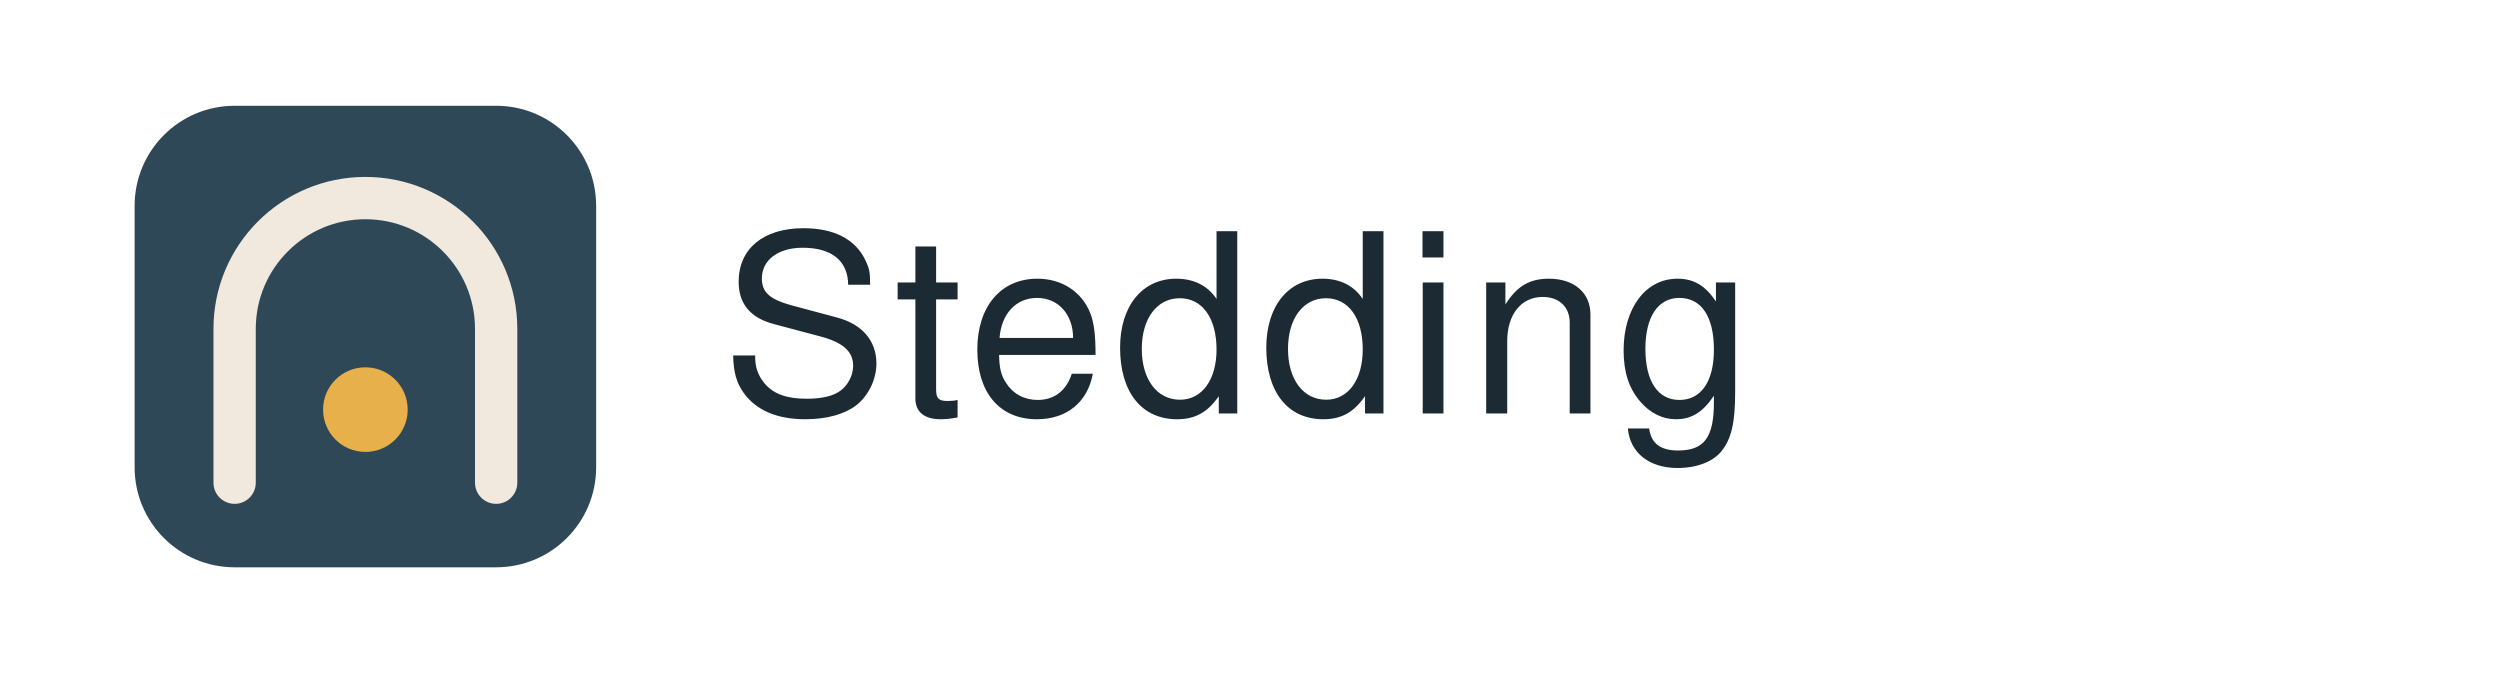
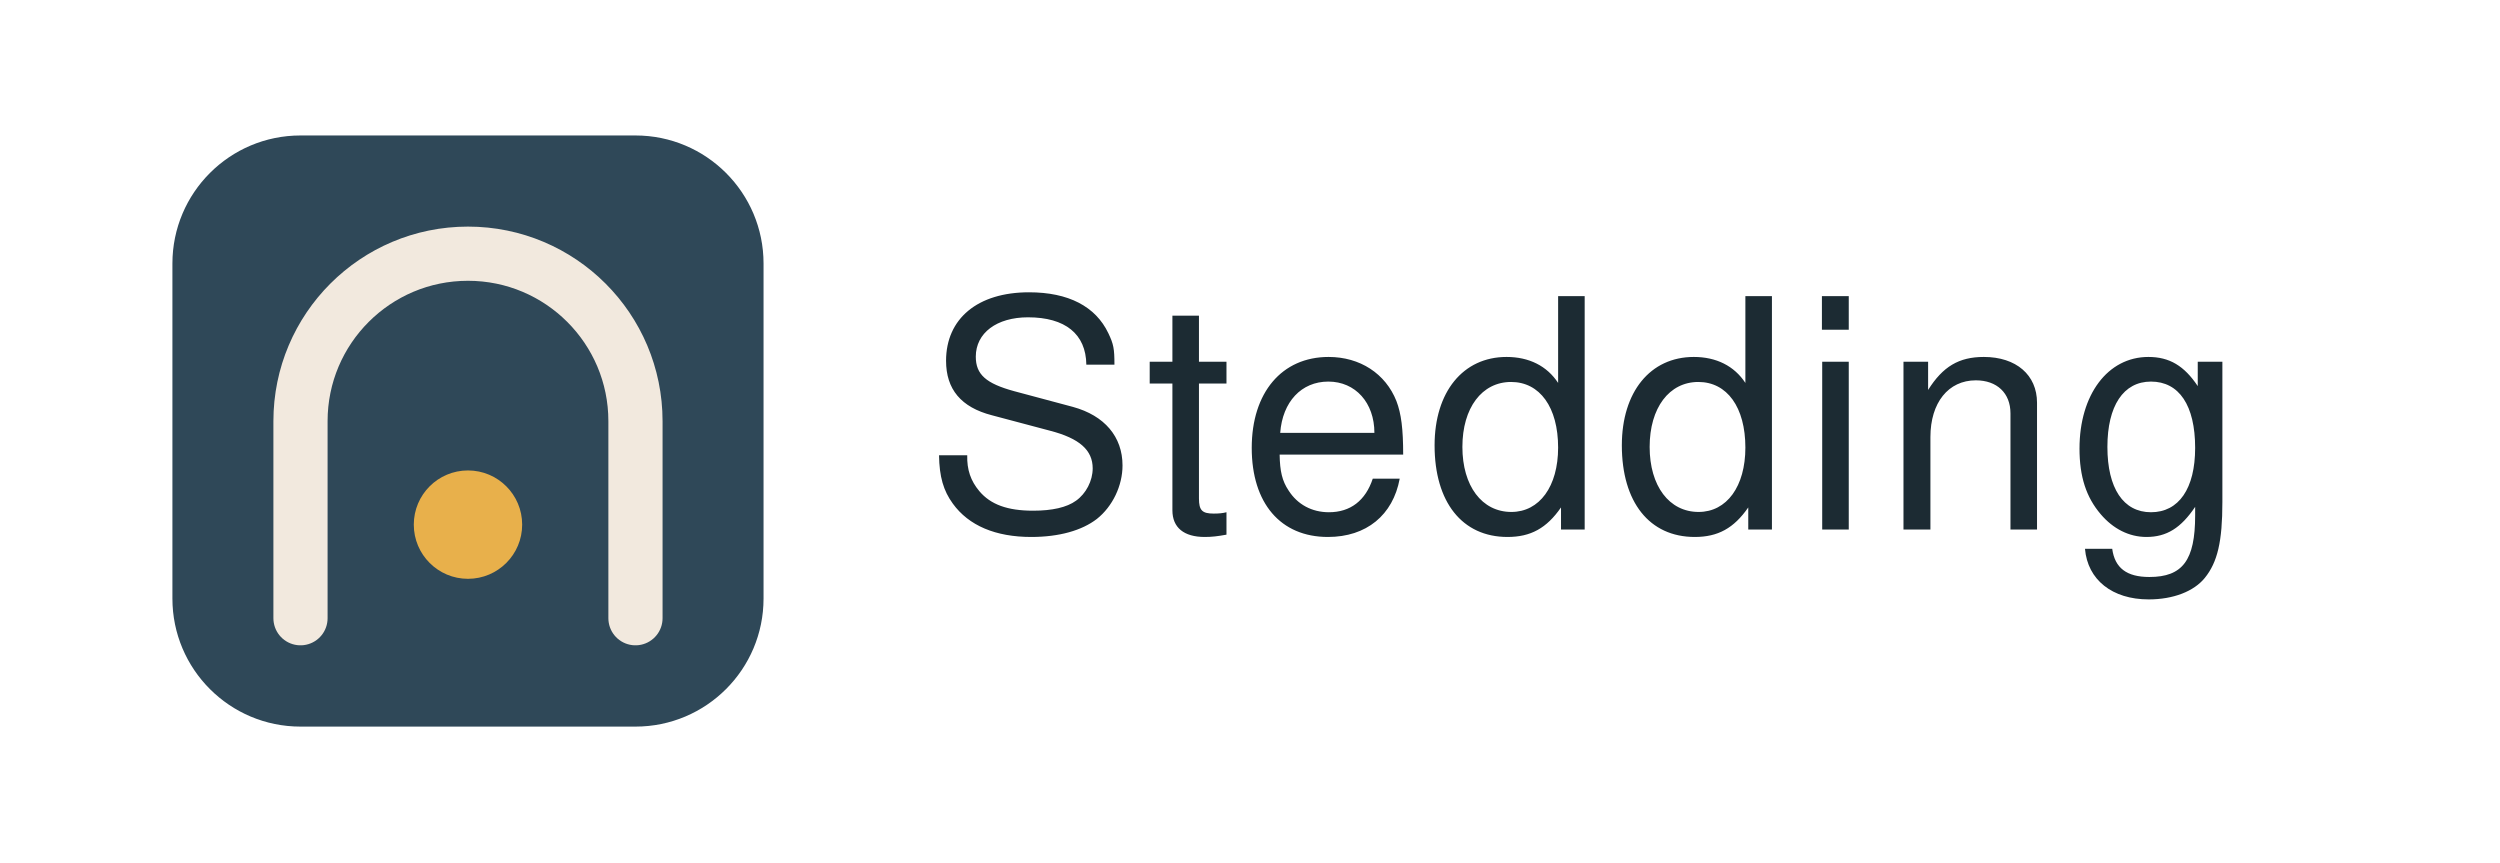
- <svg xmlns="http://www.w3.org/2000/svg" viewBox="0 0 520 140" width="520" height="140" role="img" aria-labelledby="t d">
+ <svg xmlns="http://www.w3.org/2000/svg" viewBox="0 0 406 140" width="406" height="140" role="img" aria-labelledby="t d">
  <g transform="translate(28,22)">
    <rect width="96" height="96" rx="20.80" fill="#2F4858" />
    <path d="M20.8 78.4 V46.4 a27.2 27.2 0 0 1 54.4 0 V78.4" fill="none" stroke="#F2E9DE" stroke-width="8.8" stroke-linecap="round" stroke-linejoin="round" />
    <circle cx="48" cy="63.2" r="8.8" fill="#E8B04B" />
  </g>
-   <text x="150" y="86" font-family="Helvetica Neue, Helvetica, Arial, sans-serif" font-size="52" font-weight="500" letter-spacing="1.5" fill="#1C2B33">Stedding</text>
+   <text x="150" y="86" textLength="228" lengthAdjust="spacingAndGlyphs" font-family="Helvetica Neue, Helvetica, Arial, sans-serif" font-size="52" font-weight="500" letter-spacing="1.5" fill="#1C2B33">Stedding</text>
</svg>
